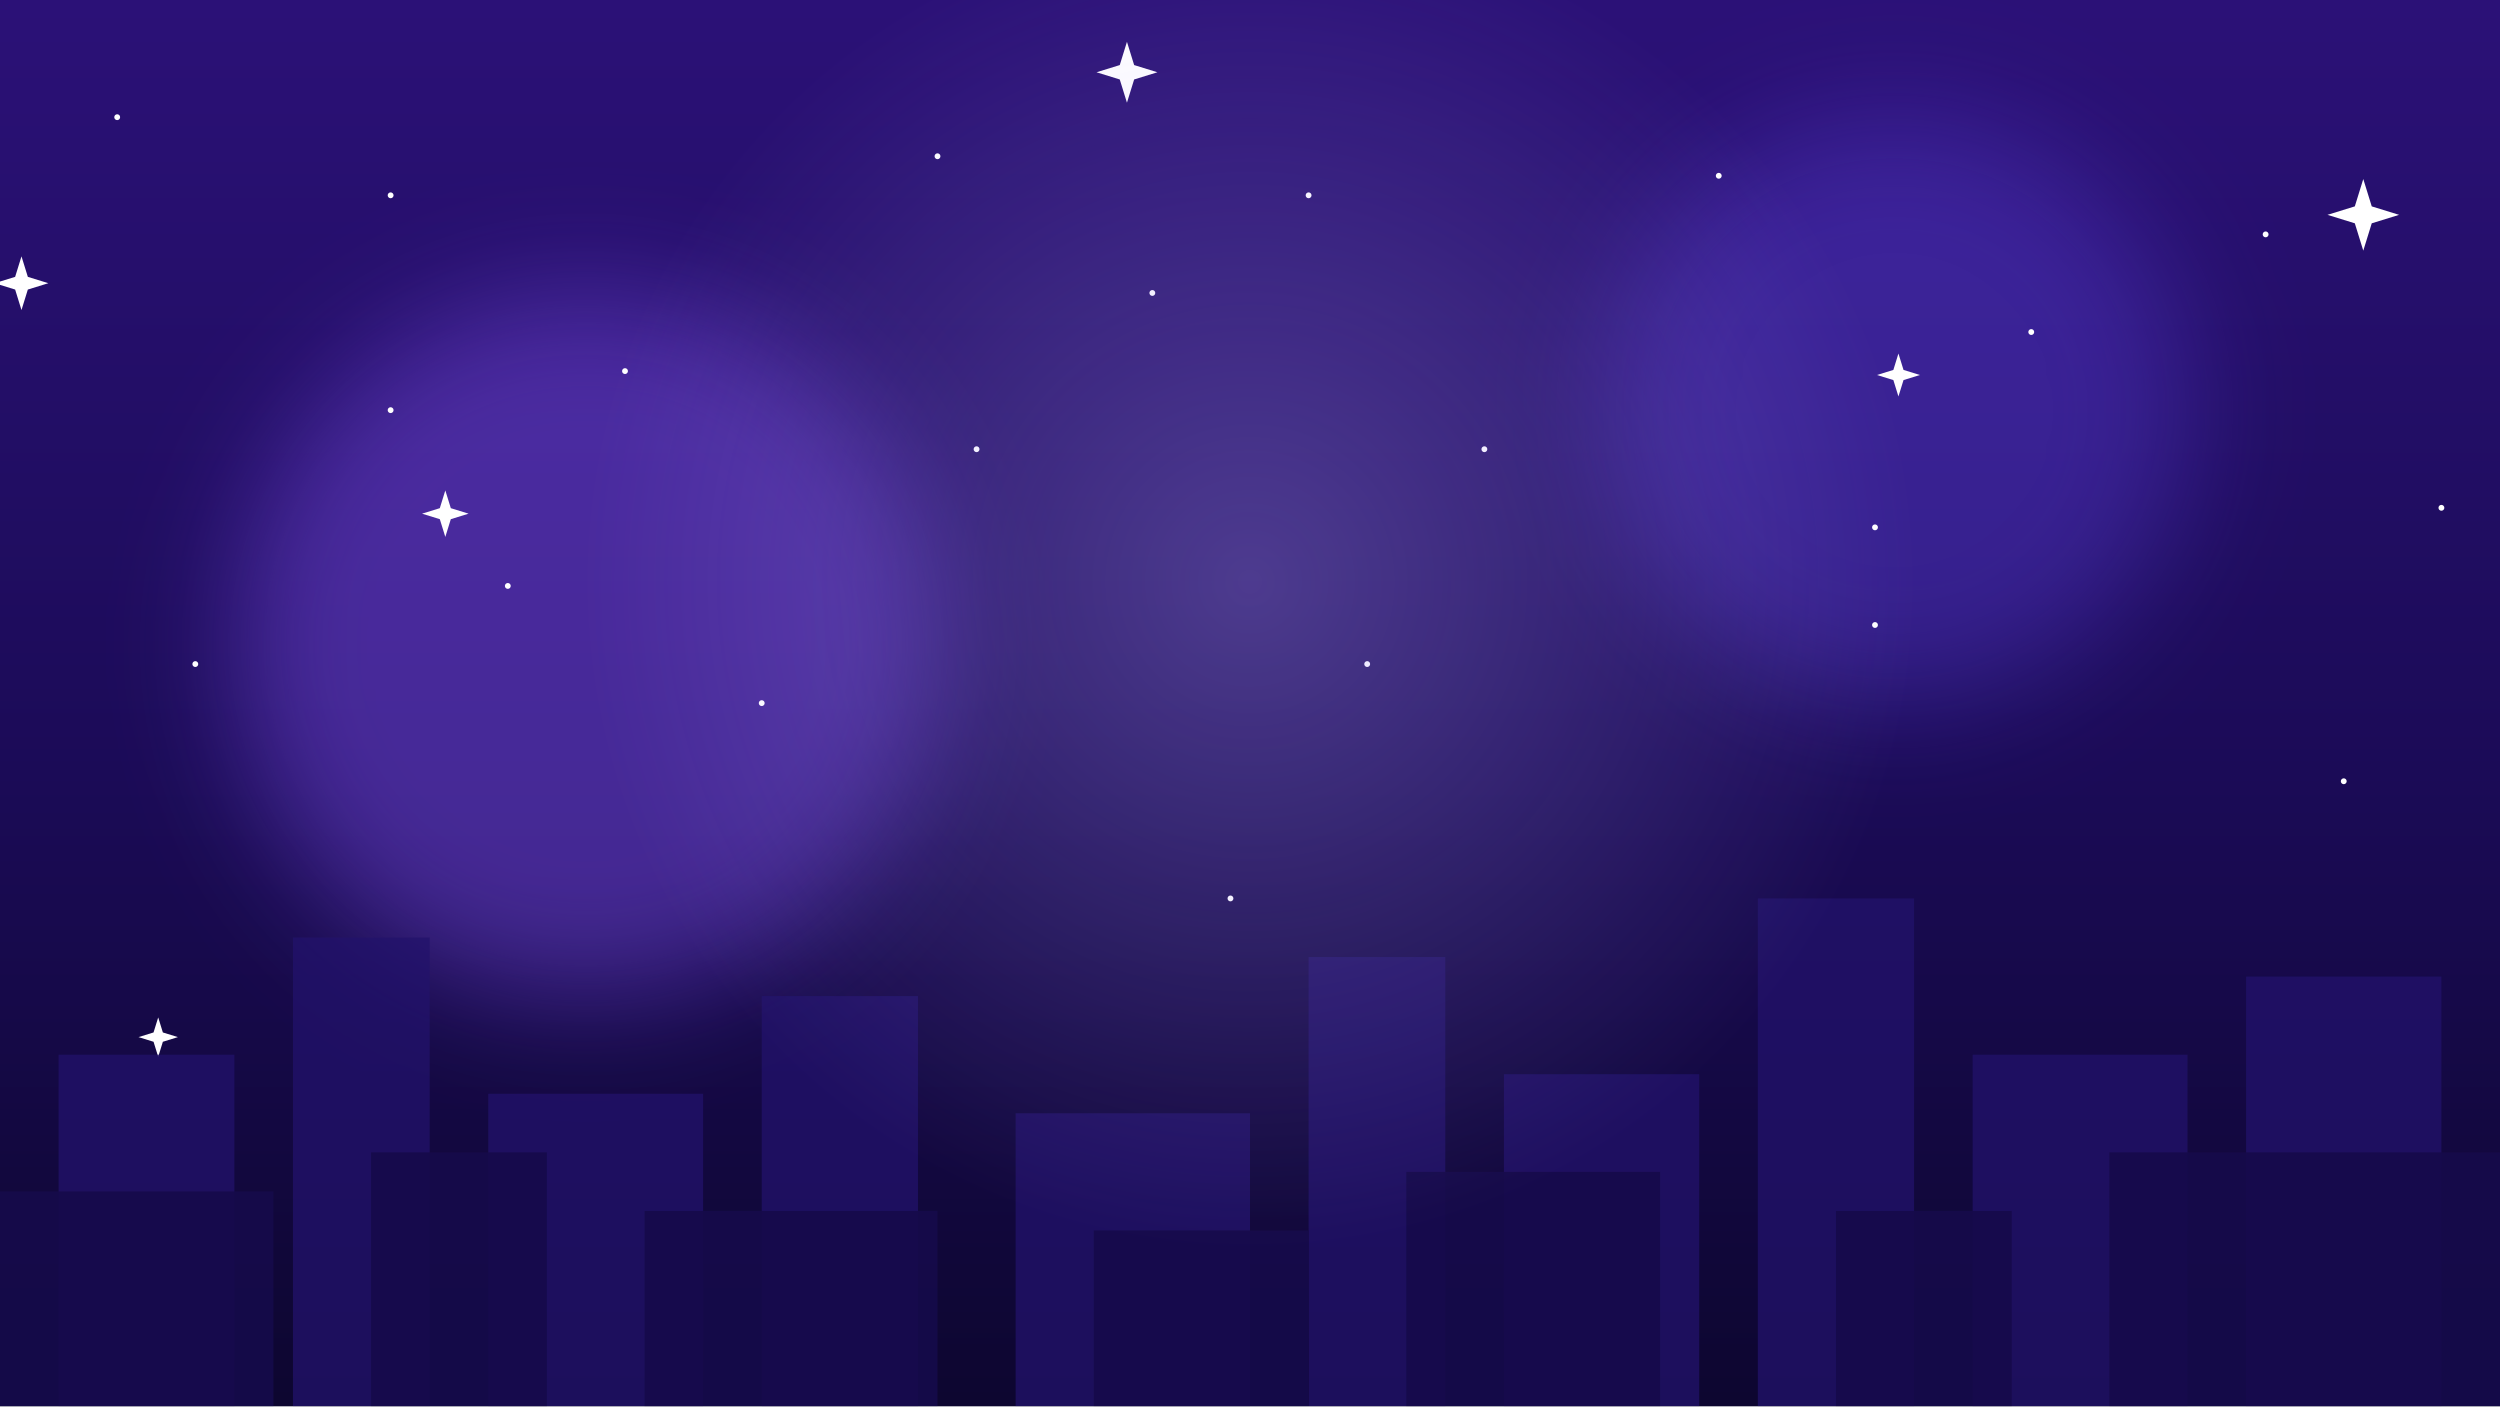
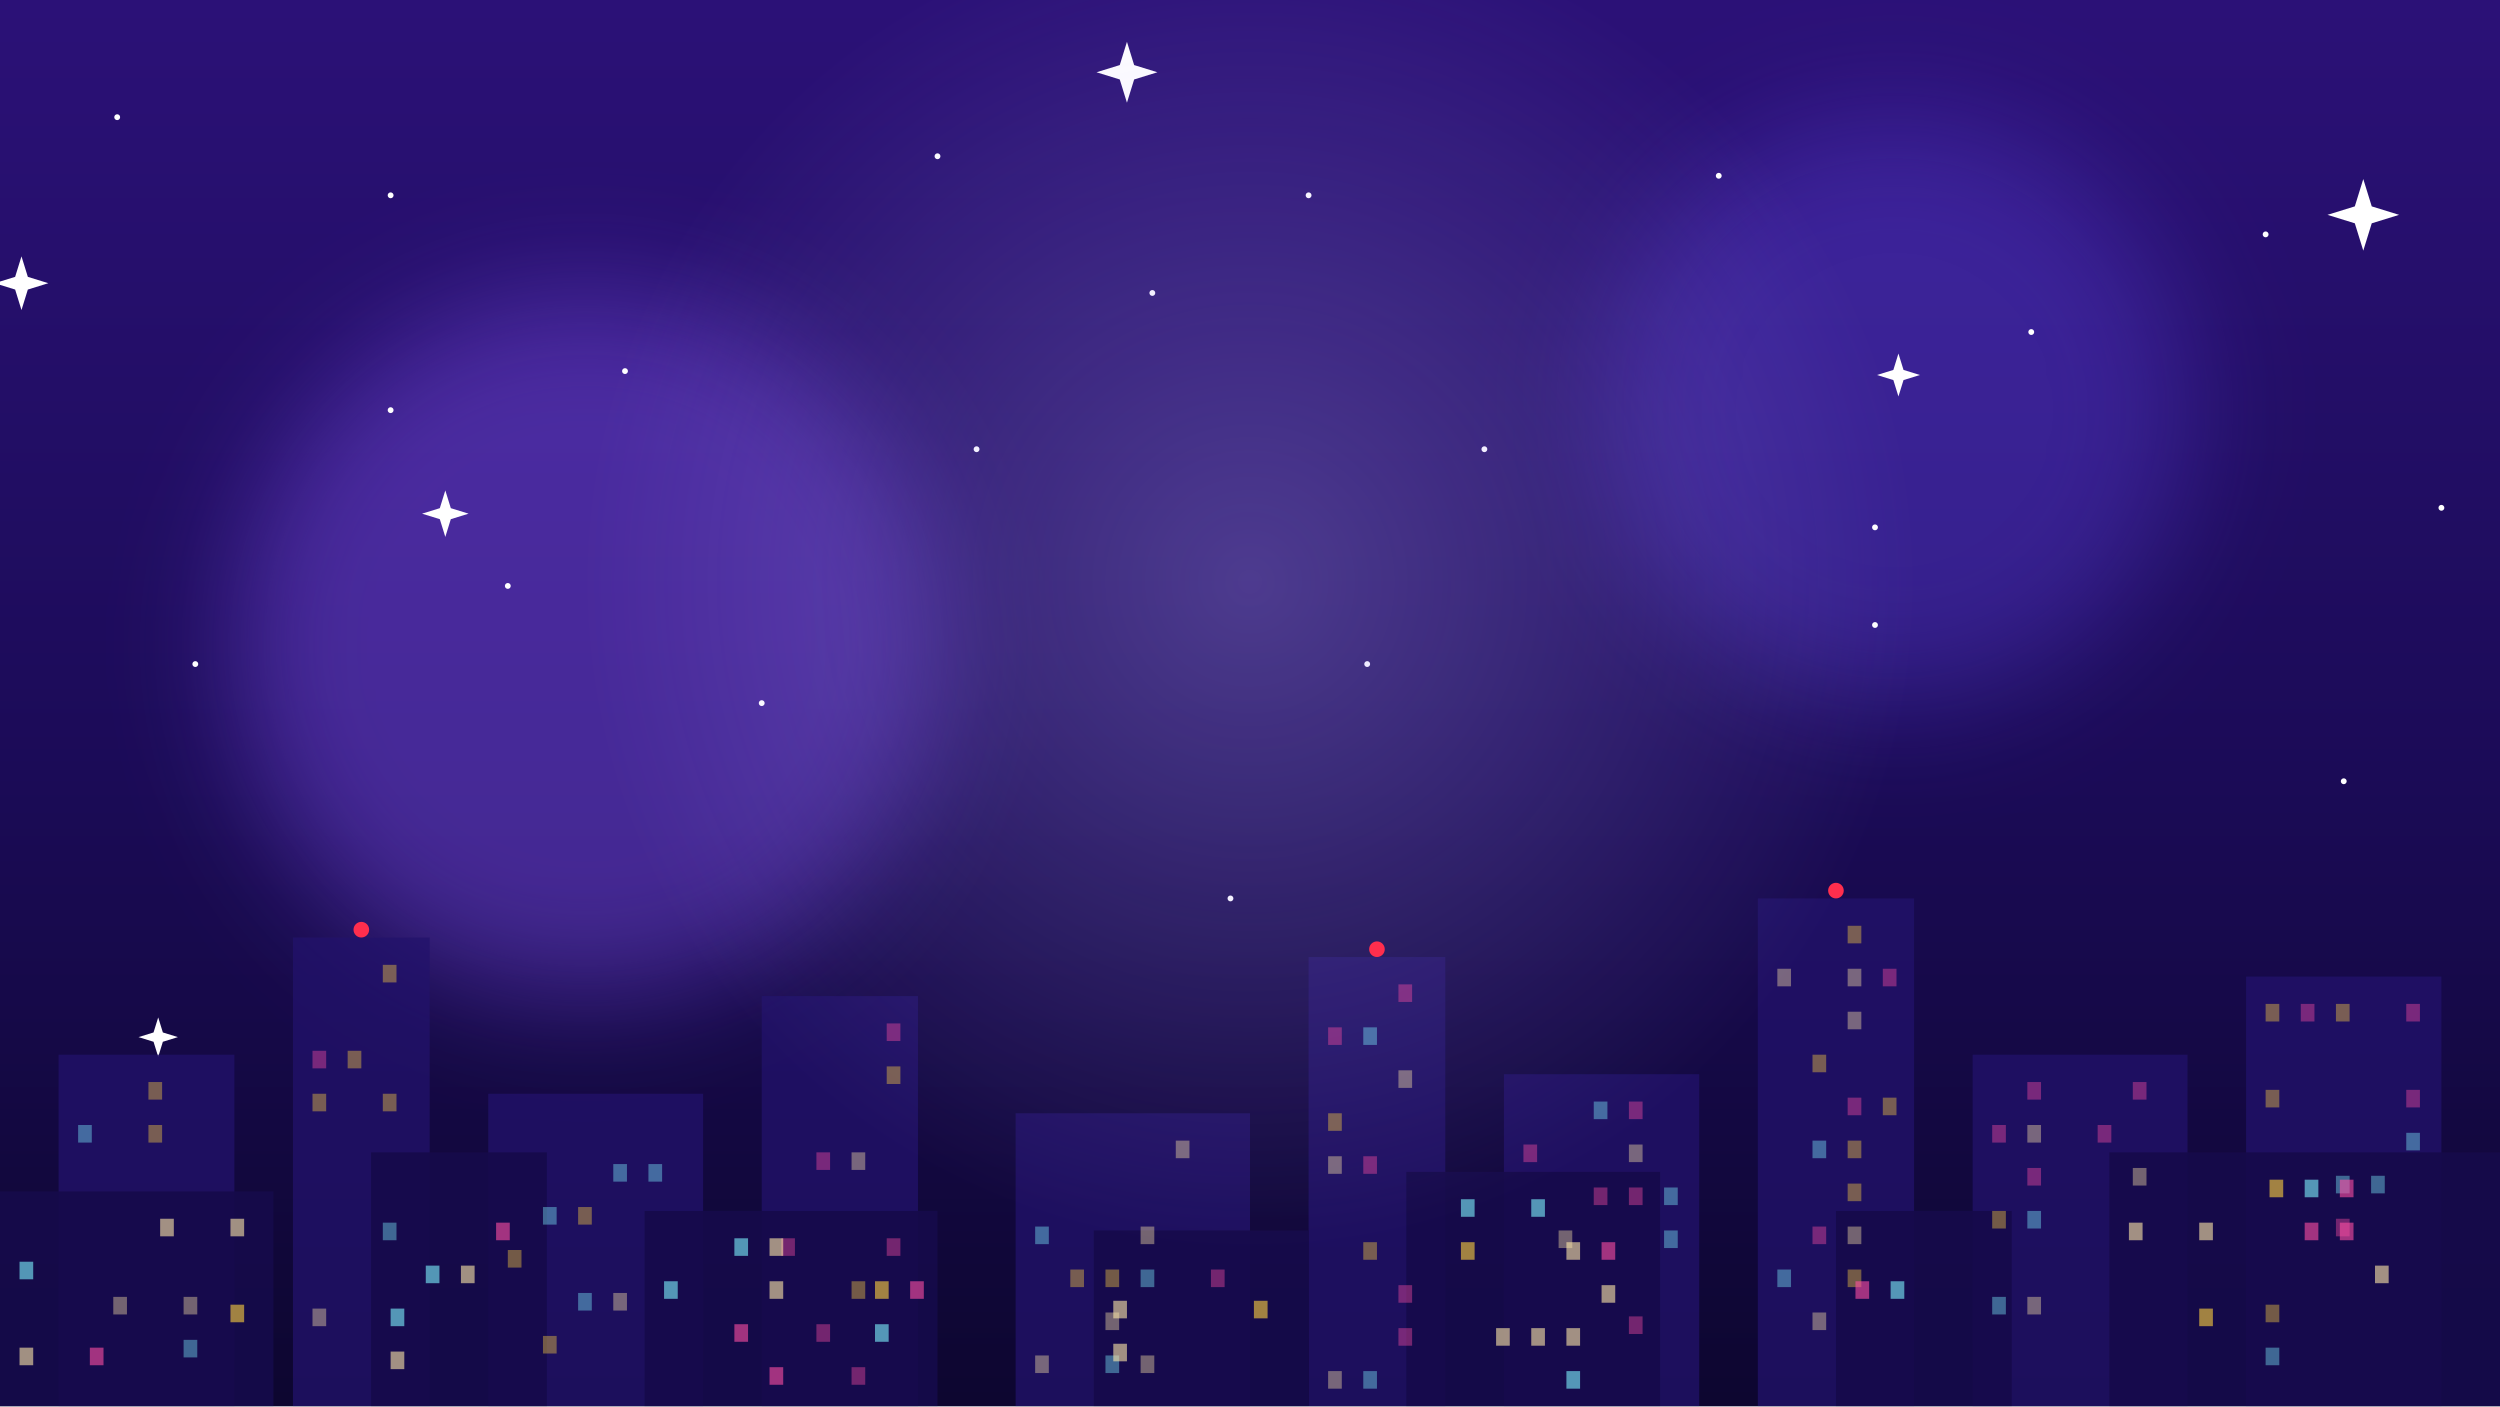
<svg xmlns="http://www.w3.org/2000/svg" viewBox="0 0 1280 720" width="1280" height="720" preserveAspectRatio="xMidYMid slice">
  <defs>
    <linearGradient id="sky" x1="0" y1="0" x2="0" y2="1">
      <stop offset="0" stop-color="#2b1177" />
      <stop offset=".55" stop-color="#1b0b57" />
      <stop offset="1" stop-color="#0d0630" />
    </linearGradient>
    <filter id="blur" x="-50%" y="-50%" width="200%" height="200%">
      <feGaussianBlur stdDeviation="30" />
    </filter>
    <radialGradient id="spot" cx=".5" cy=".5" r=".5">
      <stop offset="0" stop-color="#b9a8ff" stop-opacity=".30" />
      <stop offset="1" stop-color="#b9a8ff" stop-opacity="0" />
    </radialGradient>
    <radialGradient id="lostTint" cx=".5" cy=".45" r=".75">
      <stop offset="0" stop-color="#ff285a" stop-opacity=".28" />
      <stop offset=".8" stop-color="#3c001e" stop-opacity=".55" />
    </radialGradient>
    <radialGradient id="winTint" cx=".5" cy=".45" r=".75">
      <stop offset="0" stop-color="#ffd23f" stop-opacity=".30" />
      <stop offset=".75" stop-color="#5a28a0" stop-opacity=".25" />
    </radialGradient>
  </defs>
-   <style>.tw{animation:tw 3s ease-in-out infinite;transform-box:fill-box;transform-origin:center}@keyframes tw{0%,100%{opacity:.25}50%{opacity:1}}</style>
+   <style>.tw{animation:tw 3s ease-in-out infinite;transform-box:fill-box;transform-origin:center}@keyframes tw{0%,100%{opacity:.25}50%{opacity:1}}/*xp*/.w{animation:blink 12s steps(1,end) infinite}@keyframes blink{0%,94%,100%{opacity:1}95%,99%{opacity:.08}}.air{animation:air 2s steps(1,end) infinite}@keyframes air{50%{opacity:.15}}@media (prefers-reduced-motion: reduce){*{animation:none!important}}/*/xp*/</style>
  <rect width="1280" height="720" fill="url(#sky)" />
  <circle cx="300" cy="330" r="180" fill="#8c5aff" opacity=".38" filter="url(#blur)" />
  <circle cx="970" cy="210" r="150" fill="#6e50ff" opacity=".30" filter="url(#blur)" />
  <circle class="tw" style="animation-delay:0.0s" cx="60" cy="60" r="1.5" fill="#fff" />
  <circle class="tw" style="animation-delay:0.6s" cx="200" cy="100" r="1.5" fill="#fff" />
  <circle class="tw" style="animation-delay:1.2s" cx="320" cy="190" r="1.5" fill="#fff" />
  <circle class="tw" style="animation-delay:1.8s" cx="480" cy="80" r="1.5" fill="#fff" />
  <circle class="tw" style="animation-delay:2.4s" cx="590" cy="150" r="1.5" fill="#fff" />
  <circle class="tw" style="animation-delay:0.0s" cx="670" cy="100" r="1.5" fill="#fff" />
  <circle class="tw" style="animation-delay:0.6s" cx="760" cy="230" r="1.5" fill="#fff" />
  <circle class="tw" style="animation-delay:1.2s" cx="880" cy="90" r="1.5" fill="#fff" />
  <circle class="tw" style="animation-delay:1.8s" cx="1040" cy="170" r="1.5" fill="#fff" />
  <circle class="tw" style="animation-delay:2.4s" cx="1160" cy="120" r="1.5" fill="#fff" />
  <circle class="tw" style="animation-delay:0.0s" cx="1250" cy="260" r="1.5" fill="#fff" />
  <circle class="tw" style="animation-delay:0.6s" cx="100" cy="340" r="1.5" fill="#fff" />
  <circle class="tw" style="animation-delay:1.2s" cx="390" cy="360" r="1.5" fill="#fff" />
  <circle class="tw" style="animation-delay:1.8s" cx="960" cy="320" r="1.5" fill="#fff" />
  <circle class="tw" style="animation-delay:2.4s" cx="1290" cy="390" r="1.5" fill="#fff" />
  <circle class="tw" style="animation-delay:1.2s" cx="200" cy="210" r="1.5" fill="#fff" />
  <circle class="tw" style="animation-delay:1.9s" cx="500" cy="230" r="1.5" fill="#fff" />
  <circle class="tw" style="animation-delay:2.6s" cx="700" cy="340" r="1.5" fill="#fff" />
  <circle class="tw" style="animation-delay:3.3s" cx="960" cy="270" r="1.5" fill="#fff" />
  <circle class="tw" style="animation-delay:1.2s" cx="1200" cy="400" r="1.5" fill="#fff" />
  <circle class="tw" style="animation-delay:1.9s" cx="260" cy="300" r="1.5" fill="#fff" />
  <circle class="tw" style="animation-delay:2.6s" cx="630" cy="460" r="1.5" fill="#fff" />
  <g class="tw" style="animation-delay:0.4s" transform="translate(1210.0 110.0) scale(1.667)">
    <path d="M0-11 L2.6-2.6 L11 0 L2.6 2.6 L0 11 L-2.6 2.6 L-11 0 L-2.6-2.6Z" fill="#fff" />
  </g>
  <g class="tw" style="animation-delay:0.0s" transform="translate(11.0 145.0) scale(1.250)">
    <path d="M0-11 L2.6-2.6 L11 0 L2.6 2.6 L0 11 L-2.6 2.6 L-11 0 L-2.6-2.6Z" fill="#fff" />
  </g>
  <g class="tw" style="animation-delay:1.1s" transform="translate(228.0 263.0) scale(1.083)">
    <path d="M0-11 L2.6-2.6 L11 0 L2.6 2.6 L0 11 L-2.6 2.6 L-11 0 L-2.6-2.6Z" fill="#fff" />
  </g>
  <g class="tw" style="animation-delay:2.0s" transform="translate(972.0 192.0) scale(1.000)">
    <path d="M0-11 L2.6-2.6 L11 0 L2.6 2.6 L0 11 L-2.6 2.6 L-11 0 L-2.6-2.6Z" fill="#fff" />
  </g>
  <g class="tw" style="animation-delay:0.8s" transform="translate(577.0 37.0) scale(1.417)">
    <path d="M0-11 L2.6-2.6 L11 0 L2.6 2.6 L0 11 L-2.6 2.6 L-11 0 L-2.6-2.6Z" fill="#fff" />
  </g>
  <g class="tw" style="animation-delay:1.6s" transform="translate(81.0 531.0) scale(0.917)">
    <path d="M0-11 L2.6-2.6 L11 0 L2.6 2.6 L0 11 L-2.6 2.6 L-11 0 L-2.6-2.6Z" fill="#fff" />
  </g>
  <g transform="translate(0 420)">
    <g fill="#21126b" opacity=".75">
      <rect x="30" y="120" width="90" height="180" />
      <rect x="150" y="60" width="70" height="240" />
      <rect x="250" y="140" width="110" height="160" />
      <rect x="390" y="90" width="80" height="210" />
      <rect x="520" y="150" width="120" height="150" />
      <rect x="670" y="70" width="70" height="230" />
      <rect x="770" y="130" width="100" height="170" />
      <rect x="900" y="40" width="80" height="260" />
      <rect x="1010" y="120" width="110" height="180" />
      <rect x="1150" y="80" width="100" height="220" />
    </g>
    <g fill="#150a4a" opacity=".9">
      <rect x="0" y="190" width="140" height="110" />
      <rect x="190" y="170" width="90" height="130" />
      <rect x="330" y="200" width="150" height="100" />
      <rect x="560" y="210" width="110" height="90" />
      <rect x="720" y="180" width="130" height="120" />
      <rect x="940" y="200" width="90" height="100" />
      <rect x="1080" y="170" width="200" height="130" />
    </g>
  </g>
  <circle cx="640" cy="298" r="340" fill="url(#spot)" />
+   <g id="xp-lights">
+     <g transform="translate(0 420)">
+       <rect class="w" style="animation-delay:-12.0s;animation-duration:16.4s" x="76" y="134" width="7" height="9" fill="#ffd23f" fill-opacity="0.4" />
+       <rect class="w" style="animation-delay:-6.3s;animation-duration:15.4s" x="40" y="156" width="7" height="9" fill="#7df3ff" fill-opacity="0.4" />
+       <rect class="w" style="animation-delay:-1.4s;animation-duration:12.3s" x="76" y="156" width="7" height="9" fill="#ffd23f" fill-opacity="0.4" />
+       <rect class="w" style="animation-delay:-10.2s;animation-duration:10.1s" x="58" y="244" width="7" height="9" fill="#ffe9a8" fill-opacity="0.4" />
+       <rect class="w" style="animation-delay:-3.0s;animation-duration:11.6s" x="94" y="244" width="7" height="9" fill="#ffe9a8" fill-opacity="0.4" />
+       <rect class="w" style="animation-delay:-11.3s;animation-duration:8.0s" x="94" y="266" width="7" height="9" fill="#7df3ff" fill-opacity="0.4" />
+       <rect class="w" style="animation-delay:-3.2s;animation-duration:12.6s" x="196" y="74" width="7" height="9" fill="#ffd23f" fill-opacity="0.4" />
+       <rect class="w" style="animation-delay:-3.0s;animation-duration:17.6s" x="160" y="118" width="7" height="9" fill="#ff4fa3" fill-opacity="0.4" />
+       <rect class="w" style="animation-delay:-9.0s;animation-duration:10.8s" x="178" y="118" width="7" height="9" fill="#ffd23f" fill-opacity="0.4" />
+       <rect class="w" style="animation-delay:-11.7s;animation-duration:12.1s" x="160" y="140" width="7" height="9" fill="#ffd23f" fill-opacity="0.4" />
+       <rect class="w" style="animation-delay:-11.5s;animation-duration:12.2s" x="196" y="140" width="7" height="9" fill="#ffd23f" fill-opacity="0.4" />
+       <rect class="w" style="animation-delay:-0.7s;animation-duration:12.8s" x="196" y="206" width="7" height="9" fill="#7df3ff" fill-opacity="0.4" />
+       <rect class="w" style="animation-delay:-12.6s;animation-duration:15.7s" x="160" y="250" width="7" height="9" fill="#ffe9a8" fill-opacity="0.4" />
+       <rect class="w" style="animation-delay:-5.7s;animation-duration:17.4s" x="314" y="176" width="7" height="9" fill="#7df3ff" fill-opacity="0.4" />
+       <rect class="w" style="animation-delay:-4.4s;animation-duration:13.3s" x="332" y="176" width="7" height="9" fill="#7df3ff" fill-opacity="0.4" />
+       <rect class="w" style="animation-delay:-0.9s;animation-duration:12.6s" x="278" y="198" width="7" height="9" fill="#7df3ff" fill-opacity="0.4" />
+       <rect class="w" style="animation-delay:-2.6s;animation-duration:13.7s" x="296" y="198" width="7" height="9" fill="#ffd23f" fill-opacity="0.4" />
+       <rect class="w" style="animation-delay:-5.5s;animation-duration:8.6s" x="260" y="220" width="7" height="9" fill="#ffd23f" fill-opacity="0.4" />
+       <rect class="w" style="animation-delay:-7.2s;animation-duration:17.9s" x="296" y="242" width="7" height="9" fill="#7df3ff" fill-opacity="0.4" />
+       <rect class="w" style="animation-delay:-2.1s;animation-duration:17.8s" x="314" y="242" width="7" height="9" fill="#ffe9a8" fill-opacity="0.4" />
+       <rect class="w" style="animation-delay:-7.1s;animation-duration:15.4s" x="278" y="264" width="7" height="9" fill="#ffd23f" fill-opacity="0.4" />
+       <rect class="w" style="animation-delay:-5.0s;animation-duration:11.9s" x="454" y="104" width="7" height="9" fill="#ff4fa3" fill-opacity="0.4" />
+       <rect class="w" style="animation-delay:-11.2s;animation-duration:10.6s" x="454" y="126" width="7" height="9" fill="#ffd23f" fill-opacity="0.4" />
+       <rect class="w" style="animation-delay:-7.0s;animation-duration:15.5s" x="418" y="170" width="7" height="9" fill="#ff4fa3" fill-opacity="0.4" />
+       <rect class="w" style="animation-delay:-2.0s;animation-duration:17.1s" x="436" y="170" width="7" height="9" fill="#ffe9a8" fill-opacity="0.4" />
+       <rect class="w" style="animation-delay:-12.7s;animation-duration:12.5s" x="400" y="214" width="7" height="9" fill="#ff4fa3" fill-opacity="0.4" />
+       <rect class="w" style="animation-delay:-6.2s;animation-duration:17.7s" x="454" y="214" width="7" height="9" fill="#ff4fa3" fill-opacity="0.4" />
+       <rect class="w" style="animation-delay:-6.1s;animation-duration:15.6s" x="436" y="236" width="7" height="9" fill="#ffd23f" fill-opacity="0.4" />
+       <rect class="w" style="animation-delay:-12.3s;animation-duration:14.2s" x="418" y="258" width="7" height="9" fill="#ff4fa3" fill-opacity="0.4" />
+       <rect class="w" style="animation-delay:-3.0s;animation-duration:15.4s" x="436" y="280" width="7" height="9" fill="#ff4fa3" fill-opacity="0.4" />
+       <rect class="w" style="animation-delay:-9.3s;animation-duration:14.1s" x="602" y="164" width="7" height="9" fill="#ffe9a8" fill-opacity="0.4" />
+       <rect class="w" style="animation-delay:-5.3s;animation-duration:17.0s" x="530" y="208" width="7" height="9" fill="#7df3ff" fill-opacity="0.4" />
+       <rect class="w" style="animation-delay:-11.5s;animation-duration:8.7s" x="584" y="208" width="7" height="9" fill="#ffe9a8" fill-opacity="0.4" />
+       <rect class="w" style="animation-delay:-7.8s;animation-duration:13.9s" x="548" y="230" width="7" height="9" fill="#ffd23f" fill-opacity="0.4" />
+       <rect class="w" style="animation-delay:-12.2s;animation-duration:13.3s" x="566" y="230" width="7" height="9" fill="#ffd23f" fill-opacity="0.4" />
+       <rect class="w" style="animation-delay:-8.9s;animation-duration:8.2s" x="584" y="230" width="7" height="9" fill="#7df3ff" fill-opacity="0.4" />
+       <rect class="w" style="animation-delay:-5.2s;animation-duration:13.8s" x="620" y="230" width="7" height="9" fill="#ff4fa3" fill-opacity="0.4" />
+       <rect class="w" style="animation-delay:-6.4s;animation-duration:13.0s" x="566" y="252" width="7" height="9" fill="#ffe9a8" fill-opacity="0.4" />
+       <rect class="w" style="animation-delay:-1.4s;animation-duration:16.0s" x="530" y="274" width="7" height="9" fill="#ffe9a8" fill-opacity="0.4" />
+       <rect class="w" style="animation-delay:-7.5s;animation-duration:15.1s" x="566" y="274" width="7" height="9" fill="#7df3ff" fill-opacity="0.4" />
+       <rect class="w" style="animation-delay:-5.5s;animation-duration:16.0s" x="584" y="274" width="7" height="9" fill="#ffe9a8" fill-opacity="0.4" />
+       <rect class="w" style="animation-delay:-12.0s;animation-duration:15.1s" x="716" y="84" width="7" height="9" fill="#ff4fa3" fill-opacity="0.4" />
+       <rect class="w" style="animation-delay:-11.4s;animation-duration:13.1s" x="680" y="106" width="7" height="9" fill="#ff4fa3" fill-opacity="0.4" />
+       <rect class="w" style="animation-delay:-8.7s;animation-duration:13.9s" x="698" y="106" width="7" height="9" fill="#7df3ff" fill-opacity="0.4" />
+       <rect class="w" style="animation-delay:-13.3s;animation-duration:16.6s" x="716" y="128" width="7" height="9" fill="#ffe9a8" fill-opacity="0.4" />
+       <rect class="w" style="animation-delay:-1.8s;animation-duration:11.5s" x="680" y="150" width="7" height="9" fill="#ffd23f" fill-opacity="0.4" />
+       <rect class="w" style="animation-delay:-6.9s;animation-duration:8.6s" x="680" y="172" width="7" height="9" fill="#ffe9a8" fill-opacity="0.4" />
+       <rect class="w" style="animation-delay:-8.3s;animation-duration:8.0s" x="698" y="172" width="7" height="9" fill="#ff4fa3" fill-opacity="0.4" />
+       <rect class="w" style="animation-delay:-13.5s;animation-duration:15.9s" x="698" y="216" width="7" height="9" fill="#ffd23f" fill-opacity="0.4" />
+       <rect class="w" style="animation-delay:-0.7s;animation-duration:15.3s" x="716" y="238" width="7" height="9" fill="#ff4fa3" fill-opacity="0.4" />
+       <rect class="w" style="animation-delay:-8.1s;animation-duration:11.9s" x="716" y="260" width="7" height="9" fill="#ff4fa3" fill-opacity="0.4" />
+       <rect class="w" style="animation-delay:-10.7s;animation-duration:12.1s" x="680" y="282" width="7" height="9" fill="#ffe9a8" fill-opacity="0.4" />
+       <rect class="w" style="animation-delay:-3.3s;animation-duration:10.6s" x="698" y="282" width="7" height="9" fill="#7df3ff" fill-opacity="0.4" />
+       <rect class="w" style="animation-delay:-9.3s;animation-duration:15.2s" x="816" y="144" width="7" height="9" fill="#7df3ff" fill-opacity="0.4" />
+       <rect class="w" style="animation-delay:-10.5s;animation-duration:12.9s" x="834" y="144" width="7" height="9" fill="#ff4fa3" fill-opacity="0.4" />
+       <rect class="w" style="animation-delay:-0.2s;animation-duration:10.1s" x="780" y="166" width="7" height="9" fill="#ff4fa3" fill-opacity="0.4" />
+       <rect class="w" style="animation-delay:-6.4s;animation-duration:11.0s" x="834" y="166" width="7" height="9" fill="#ffe9a8" fill-opacity="0.4" />
+       <rect class="w" style="animation-delay:-5.7s;animation-duration:9.7s" x="816" y="188" width="7" height="9" fill="#ff4fa3" fill-opacity="0.4" />
+       <rect class="w" style="animation-delay:-13.5s;animation-duration:17.8s" x="834" y="188" width="7" height="9" fill="#ff4fa3" fill-opacity="0.4" />
+       <rect class="w" style="animation-delay:-7.8s;animation-duration:14.3s" x="852" y="188" width="7" height="9" fill="#7df3ff" fill-opacity="0.4" />
+       <rect class="w" style="animation-delay:-10.9s;animation-duration:10.8s" x="798" y="210" width="7" height="9" fill="#ffe9a8" fill-opacity="0.4" />
+       <rect class="w" style="animation-delay:-11.5s;animation-duration:12.2s" x="852" y="210" width="7" height="9" fill="#7df3ff" fill-opacity="0.4" />
+       <rect class="w" style="animation-delay:-1.1s;animation-duration:8.1s" x="834" y="254" width="7" height="9" fill="#ff4fa3" fill-opacity="0.4" />
+       <rect class="w" style="animation-delay:-13.6s;animation-duration:17.8s" x="946" y="54" width="7" height="9" fill="#ffd23f" fill-opacity="0.4" />
+       <rect class="w" style="animation-delay:-6.2s;animation-duration:12.8s" x="910" y="76" width="7" height="9" fill="#ffe9a8" fill-opacity="0.4" />
+       <rect class="w" style="animation-delay:-3.1s;animation-duration:8.2s" x="946" y="76" width="7" height="9" fill="#ffe9a8" fill-opacity="0.4" />
+       <rect class="w" style="animation-delay:-9.7s;animation-duration:11.1s" x="964" y="76" width="7" height="9" fill="#ff4fa3" fill-opacity="0.4" />
+       <rect class="w" style="animation-delay:-2.8s;animation-duration:9.8s" x="946" y="98" width="7" height="9" fill="#ffe9a8" fill-opacity="0.4" />
+       <rect class="w" style="animation-delay:-3.3s;animation-duration:10.5s" x="928" y="120" width="7" height="9" fill="#ffd23f" fill-opacity="0.4" />
+       <rect class="w" style="animation-delay:-3.4s;animation-duration:14.6s" x="946" y="142" width="7" height="9" fill="#ff4fa3" fill-opacity="0.4" />
+       <rect class="w" style="animation-delay:-0.5s;animation-duration:13.6s" x="964" y="142" width="7" height="9" fill="#ffd23f" fill-opacity="0.4" />
+       <rect class="w" style="animation-delay:-6.0s;animation-duration:9.9s" x="928" y="164" width="7" height="9" fill="#7df3ff" fill-opacity="0.4" />
+       <rect class="w" style="animation-delay:-10.7s;animation-duration:13.3s" x="946" y="164" width="7" height="9" fill="#ffd23f" fill-opacity="0.4" />
+       <rect class="w" style="animation-delay:-2.8s;animation-duration:10.0s" x="946" y="186" width="7" height="9" fill="#ffd23f" fill-opacity="0.4" />
+       <rect class="w" style="animation-delay:-9.8s;animation-duration:13.6s" x="928" y="208" width="7" height="9" fill="#ff4fa3" fill-opacity="0.4" />
+       <rect class="w" style="animation-delay:-4.2s;animation-duration:10.7s" x="946" y="208" width="7" height="9" fill="#ffe9a8" fill-opacity="0.4" />
+       <rect class="w" style="animation-delay:-9.3s;animation-duration:16.0s" x="910" y="230" width="7" height="9" fill="#7df3ff" fill-opacity="0.4" />
+       <rect class="w" style="animation-delay:-2.5s;animation-duration:10.3s" x="946" y="230" width="7" height="9" fill="#ffd23f" fill-opacity="0.4" />
+       <rect class="w" style="animation-delay:-13.5s;animation-duration:17.6s" x="928" y="252" width="7" height="9" fill="#ffe9a8" fill-opacity="0.4" />
+       <rect class="w" style="animation-delay:-4.1s;animation-duration:11.4s" x="1038" y="134" width="7" height="9" fill="#ff4fa3" fill-opacity="0.4" />
+       <rect class="w" style="animation-delay:-2.6s;animation-duration:15.3s" x="1092" y="134" width="7" height="9" fill="#ff4fa3" fill-opacity="0.4" />
+       <rect class="w" style="animation-delay:-12.1s;animation-duration:10.2s" x="1020" y="156" width="7" height="9" fill="#ff4fa3" fill-opacity="0.4" />
+       <rect class="w" style="animation-delay:-12.6s;animation-duration:17.8s" x="1038" y="156" width="7" height="9" fill="#ffe9a8" fill-opacity="0.4" />
+       <rect class="w" style="animation-delay:-2.0s;animation-duration:10.6s" x="1074" y="156" width="7" height="9" fill="#ff4fa3" fill-opacity="0.4" />
+       <rect class="w" style="animation-delay:-4.8s;animation-duration:13.5s" x="1038" y="178" width="7" height="9" fill="#ff4fa3" fill-opacity="0.4" />
+       <rect class="w" style="animation-delay:-1.1s;animation-duration:14.1s" x="1092" y="178" width="7" height="9" fill="#ffe9a8" fill-opacity="0.4" />
+       <rect class="w" style="animation-delay:-11.3s;animation-duration:15.1s" x="1020" y="200" width="7" height="9" fill="#ffd23f" fill-opacity="0.4" />
+       <rect class="w" style="animation-delay:-6.2s;animation-duration:9.6s" x="1038" y="200" width="7" height="9" fill="#7df3ff" fill-opacity="0.4" />
+       <rect class="w" style="animation-delay:-13.7s;animation-duration:16.4s" x="1020" y="244" width="7" height="9" fill="#7df3ff" fill-opacity="0.4" />
+       <rect class="w" style="animation-delay:-9.7s;animation-duration:17.0s" x="1038" y="244" width="7" height="9" fill="#ffe9a8" fill-opacity="0.4" />
+       <rect class="w" style="animation-delay:-13.2s;animation-duration:11.6s" x="1160" y="94" width="7" height="9" fill="#ffd23f" fill-opacity="0.4" />
+       <rect class="w" style="animation-delay:-3.5s;animation-duration:15.2s" x="1178" y="94" width="7" height="9" fill="#ff4fa3" fill-opacity="0.4" />
+       <rect class="w" style="animation-delay:-7.3s;animation-duration:13.2s" x="1196" y="94" width="7" height="9" fill="#ffd23f" fill-opacity="0.4" />
+       <rect class="w" style="animation-delay:-11.6s;animation-duration:16.1s" x="1232" y="94" width="7" height="9" fill="#ff4fa3" fill-opacity="0.4" />
+       <rect class="w" style="animation-delay:-8.8s;animation-duration:14.3s" x="1160" y="138" width="7" height="9" fill="#ffd23f" fill-opacity="0.4" />
+       <rect class="w" style="animation-delay:-11.8s;animation-duration:13.9s" x="1232" y="138" width="7" height="9" fill="#ff4fa3" fill-opacity="0.4" />
+       <rect class="w" style="animation-delay:-13.5s;animation-duration:16.9s" x="1232" y="160" width="7" height="9" fill="#7df3ff" fill-opacity="0.4" />
+       <rect class="w" style="animation-delay:-11.6s;animation-duration:11.8s" x="1196" y="182" width="7" height="9" fill="#7df3ff" fill-opacity="0.4" />
+       <rect class="w" style="animation-delay:-13.7s;animation-duration:11.7s" x="1214" y="182" width="7" height="9" fill="#7df3ff" fill-opacity="0.4" />
+       <rect class="w" style="animation-delay:-6.6s;animation-duration:16.4s" x="1196" y="204" width="7" height="9" fill="#ff4fa3" fill-opacity="0.4" />
+       <rect class="w" style="animation-delay:-9.4s;animation-duration:9.5s" x="1160" y="248" width="7" height="9" fill="#ffd23f" fill-opacity="0.4" />
+       <rect class="w" style="animation-delay:-4.4s;animation-duration:9.7s" x="1160" y="270" width="7" height="9" fill="#7df3ff" fill-opacity="0.4" />
+       <rect class="w" style="animation-delay:-9.5s;animation-duration:12.5s" x="82" y="204" width="7" height="9" fill="#ffe9a8" fill-opacity="0.6" />
+       <rect class="w" style="animation-delay:-5.3s;animation-duration:16.7s" x="118" y="204" width="7" height="9" fill="#ffe9a8" fill-opacity="0.6" />
+       <rect class="w" style="animation-delay:-1.1s;animation-duration:10.1s" x="10" y="226" width="7" height="9" fill="#7df3ff" fill-opacity="0.6" />
+       <rect class="w" style="animation-delay:-13.7s;animation-duration:15.1s" x="118" y="248" width="7" height="9" fill="#ffd23f" fill-opacity="0.6" />
+       <rect class="w" style="animation-delay:-12.3s;animation-duration:16.8s" x="10" y="270" width="7" height="9" fill="#ffe9a8" fill-opacity="0.6" />
+       <rect class="w" style="animation-delay:-9.2s;animation-duration:16.6s" x="46" y="270" width="7" height="9" fill="#ff4fa3" fill-opacity="0.6" />
+       <rect class="w" style="animation-delay:-13.4s;animation-duration:10.5s" x="254" y="206" width="7" height="9" fill="#ff4fa3" fill-opacity="0.6" />
+       <rect class="w" style="animation-delay:-12.3s;animation-duration:9.1s" x="218" y="228" width="7" height="9" fill="#7df3ff" fill-opacity="0.6" />
+       <rect class="w" style="animation-delay:-0.0s;animation-duration:13.5s" x="236" y="228" width="7" height="9" fill="#ffe9a8" fill-opacity="0.6" />
+       <rect class="w" style="animation-delay:-7.3s;animation-duration:10.1s" x="200" y="250" width="7" height="9" fill="#7df3ff" fill-opacity="0.6" />
+       <rect class="w" style="animation-delay:-10.1s;animation-duration:10.5s" x="200" y="272" width="7" height="9" fill="#ffe9a8" fill-opacity="0.6" />
+       <rect class="w" style="animation-delay:-5.7s;animation-duration:12.6s" x="376" y="214" width="7" height="9" fill="#7df3ff" fill-opacity="0.6" />
+       <rect class="w" style="animation-delay:-2.0s;animation-duration:12.1s" x="394" y="214" width="7" height="9" fill="#ffe9a8" fill-opacity="0.6" />
+       <rect class="w" style="animation-delay:-12.0s;animation-duration:11.0s" x="340" y="236" width="7" height="9" fill="#7df3ff" fill-opacity="0.6" />
+       <rect class="w" style="animation-delay:-10.8s;animation-duration:12.5s" x="394" y="236" width="7" height="9" fill="#ffe9a8" fill-opacity="0.6" />
+       <rect class="w" style="animation-delay:-11.8s;animation-duration:16.9s" x="448" y="236" width="7" height="9" fill="#ffd23f" fill-opacity="0.6" />
+       <rect class="w" style="animation-delay:-9.1s;animation-duration:13.8s" x="466" y="236" width="7" height="9" fill="#ff4fa3" fill-opacity="0.6" />
+       <rect class="w" style="animation-delay:-5.6s;animation-duration:9.5s" x="376" y="258" width="7" height="9" fill="#ff4fa3" fill-opacity="0.6" />
+       <rect class="w" style="animation-delay:-8.9s;animation-duration:9.2s" x="448" y="258" width="7" height="9" fill="#7df3ff" fill-opacity="0.6" />
+       <rect class="w" style="animation-delay:-2.5s;animation-duration:12.6s" x="394" y="280" width="7" height="9" fill="#ff4fa3" fill-opacity="0.6" />
+       <rect class="w" style="animation-delay:-8.6s;animation-duration:11.4s" x="570" y="246" width="7" height="9" fill="#ffe9a8" fill-opacity="0.6" />
+       <rect class="w" style="animation-delay:-4.5s;animation-duration:10.9s" x="642" y="246" width="7" height="9" fill="#ffd23f" fill-opacity="0.6" />
+       <rect class="w" style="animation-delay:-3.5s;animation-duration:8.0s" x="570" y="268" width="7" height="9" fill="#ffe9a8" fill-opacity="0.6" />
+       <rect class="w" style="animation-delay:-12.2s;animation-duration:17.6s" x="748" y="194" width="7" height="9" fill="#7df3ff" fill-opacity="0.6" />
+       <rect class="w" style="animation-delay:-5.8s;animation-duration:12.9s" x="784" y="194" width="7" height="9" fill="#7df3ff" fill-opacity="0.6" />
+       <rect class="w" style="animation-delay:-1.0s;animation-duration:11.1s" x="748" y="216" width="7" height="9" fill="#ffd23f" fill-opacity="0.6" />
+       <rect class="w" style="animation-delay:-3.7s;animation-duration:15.9s" x="802" y="216" width="7" height="9" fill="#ffe9a8" fill-opacity="0.6" />
+       <rect class="w" style="animation-delay:-6.5s;animation-duration:13.4s" x="820" y="216" width="7" height="9" fill="#ff4fa3" fill-opacity="0.6" />
+       <rect class="w" style="animation-delay:-10.9s;animation-duration:12.0s" x="820" y="238" width="7" height="9" fill="#ffe9a8" fill-opacity="0.6" />
+       <rect class="w" style="animation-delay:-6.4s;animation-duration:13.3s" x="766" y="260" width="7" height="9" fill="#ffe9a8" fill-opacity="0.6" />
+       <rect class="w" style="animation-delay:-12.7s;animation-duration:12.6s" x="784" y="260" width="7" height="9" fill="#ffe9a8" fill-opacity="0.6" />
+       <rect class="w" style="animation-delay:-7.2s;animation-duration:17.4s" x="802" y="260" width="7" height="9" fill="#ffe9a8" fill-opacity="0.6" />
+       <rect class="w" style="animation-delay:-8.3s;animation-duration:14.4s" x="802" y="282" width="7" height="9" fill="#7df3ff" fill-opacity="0.6" />
+       <rect class="w" style="animation-delay:-9.6s;animation-duration:15.7s" x="950" y="236" width="7" height="9" fill="#ff4fa3" fill-opacity="0.6" />
+       <rect class="w" style="animation-delay:-3.5s;animation-duration:17.9s" x="968" y="236" width="7" height="9" fill="#7df3ff" fill-opacity="0.6" />
+       <rect class="w" style="animation-delay:-12.7s;animation-duration:9.5s" x="1162" y="184" width="7" height="9" fill="#ffd23f" fill-opacity="0.6" />
+       <rect class="w" style="animation-delay:-12.8s;animation-duration:9.7s" x="1180" y="184" width="7" height="9" fill="#7df3ff" fill-opacity="0.6" />
+       <rect class="w" style="animation-delay:-12.8s;animation-duration:10.7s" x="1198" y="184" width="7" height="9" fill="#ff4fa3" fill-opacity="0.6" />
+       <rect class="w" style="animation-delay:-11.4s;animation-duration:8.2s" x="1090" y="206" width="7" height="9" fill="#ffe9a8" fill-opacity="0.6" />
+       <rect class="w" style="animation-delay:-7.2s;animation-duration:9.6s" x="1126" y="206" width="7" height="9" fill="#ffe9a8" fill-opacity="0.6" />
+       <rect class="w" style="animation-delay:-9.9s;animation-duration:8.1s" x="1180" y="206" width="7" height="9" fill="#ff4fa3" fill-opacity="0.6" />
+       <rect class="w" style="animation-delay:-7.1s;animation-duration:9.4s" x="1198" y="206" width="7" height="9" fill="#ff4fa3" fill-opacity="0.6" />
+       <rect class="w" style="animation-delay:-1.1s;animation-duration:9.2s" x="1216" y="228" width="7" height="9" fill="#ffe9a8" fill-opacity="0.6" />
+       <rect class="w" style="animation-delay:-9.8s;animation-duration:11.1s" x="1126" y="250" width="7" height="9" fill="#ffd23f" fill-opacity="0.6" />
+       <circle class="air" style="animation-delay:0s" cx="940" cy="36" r="4" fill="#ff2e4d" />
+       <circle class="air" style="animation-delay:0.7s" cx="185" cy="56" r="4" fill="#ff2e4d" />
+       <circle class="air" style="animation-delay:1.4s" cx="705" cy="66" r="4" fill="#ff2e4d" />
+     </g>
+   </g>
</svg>
